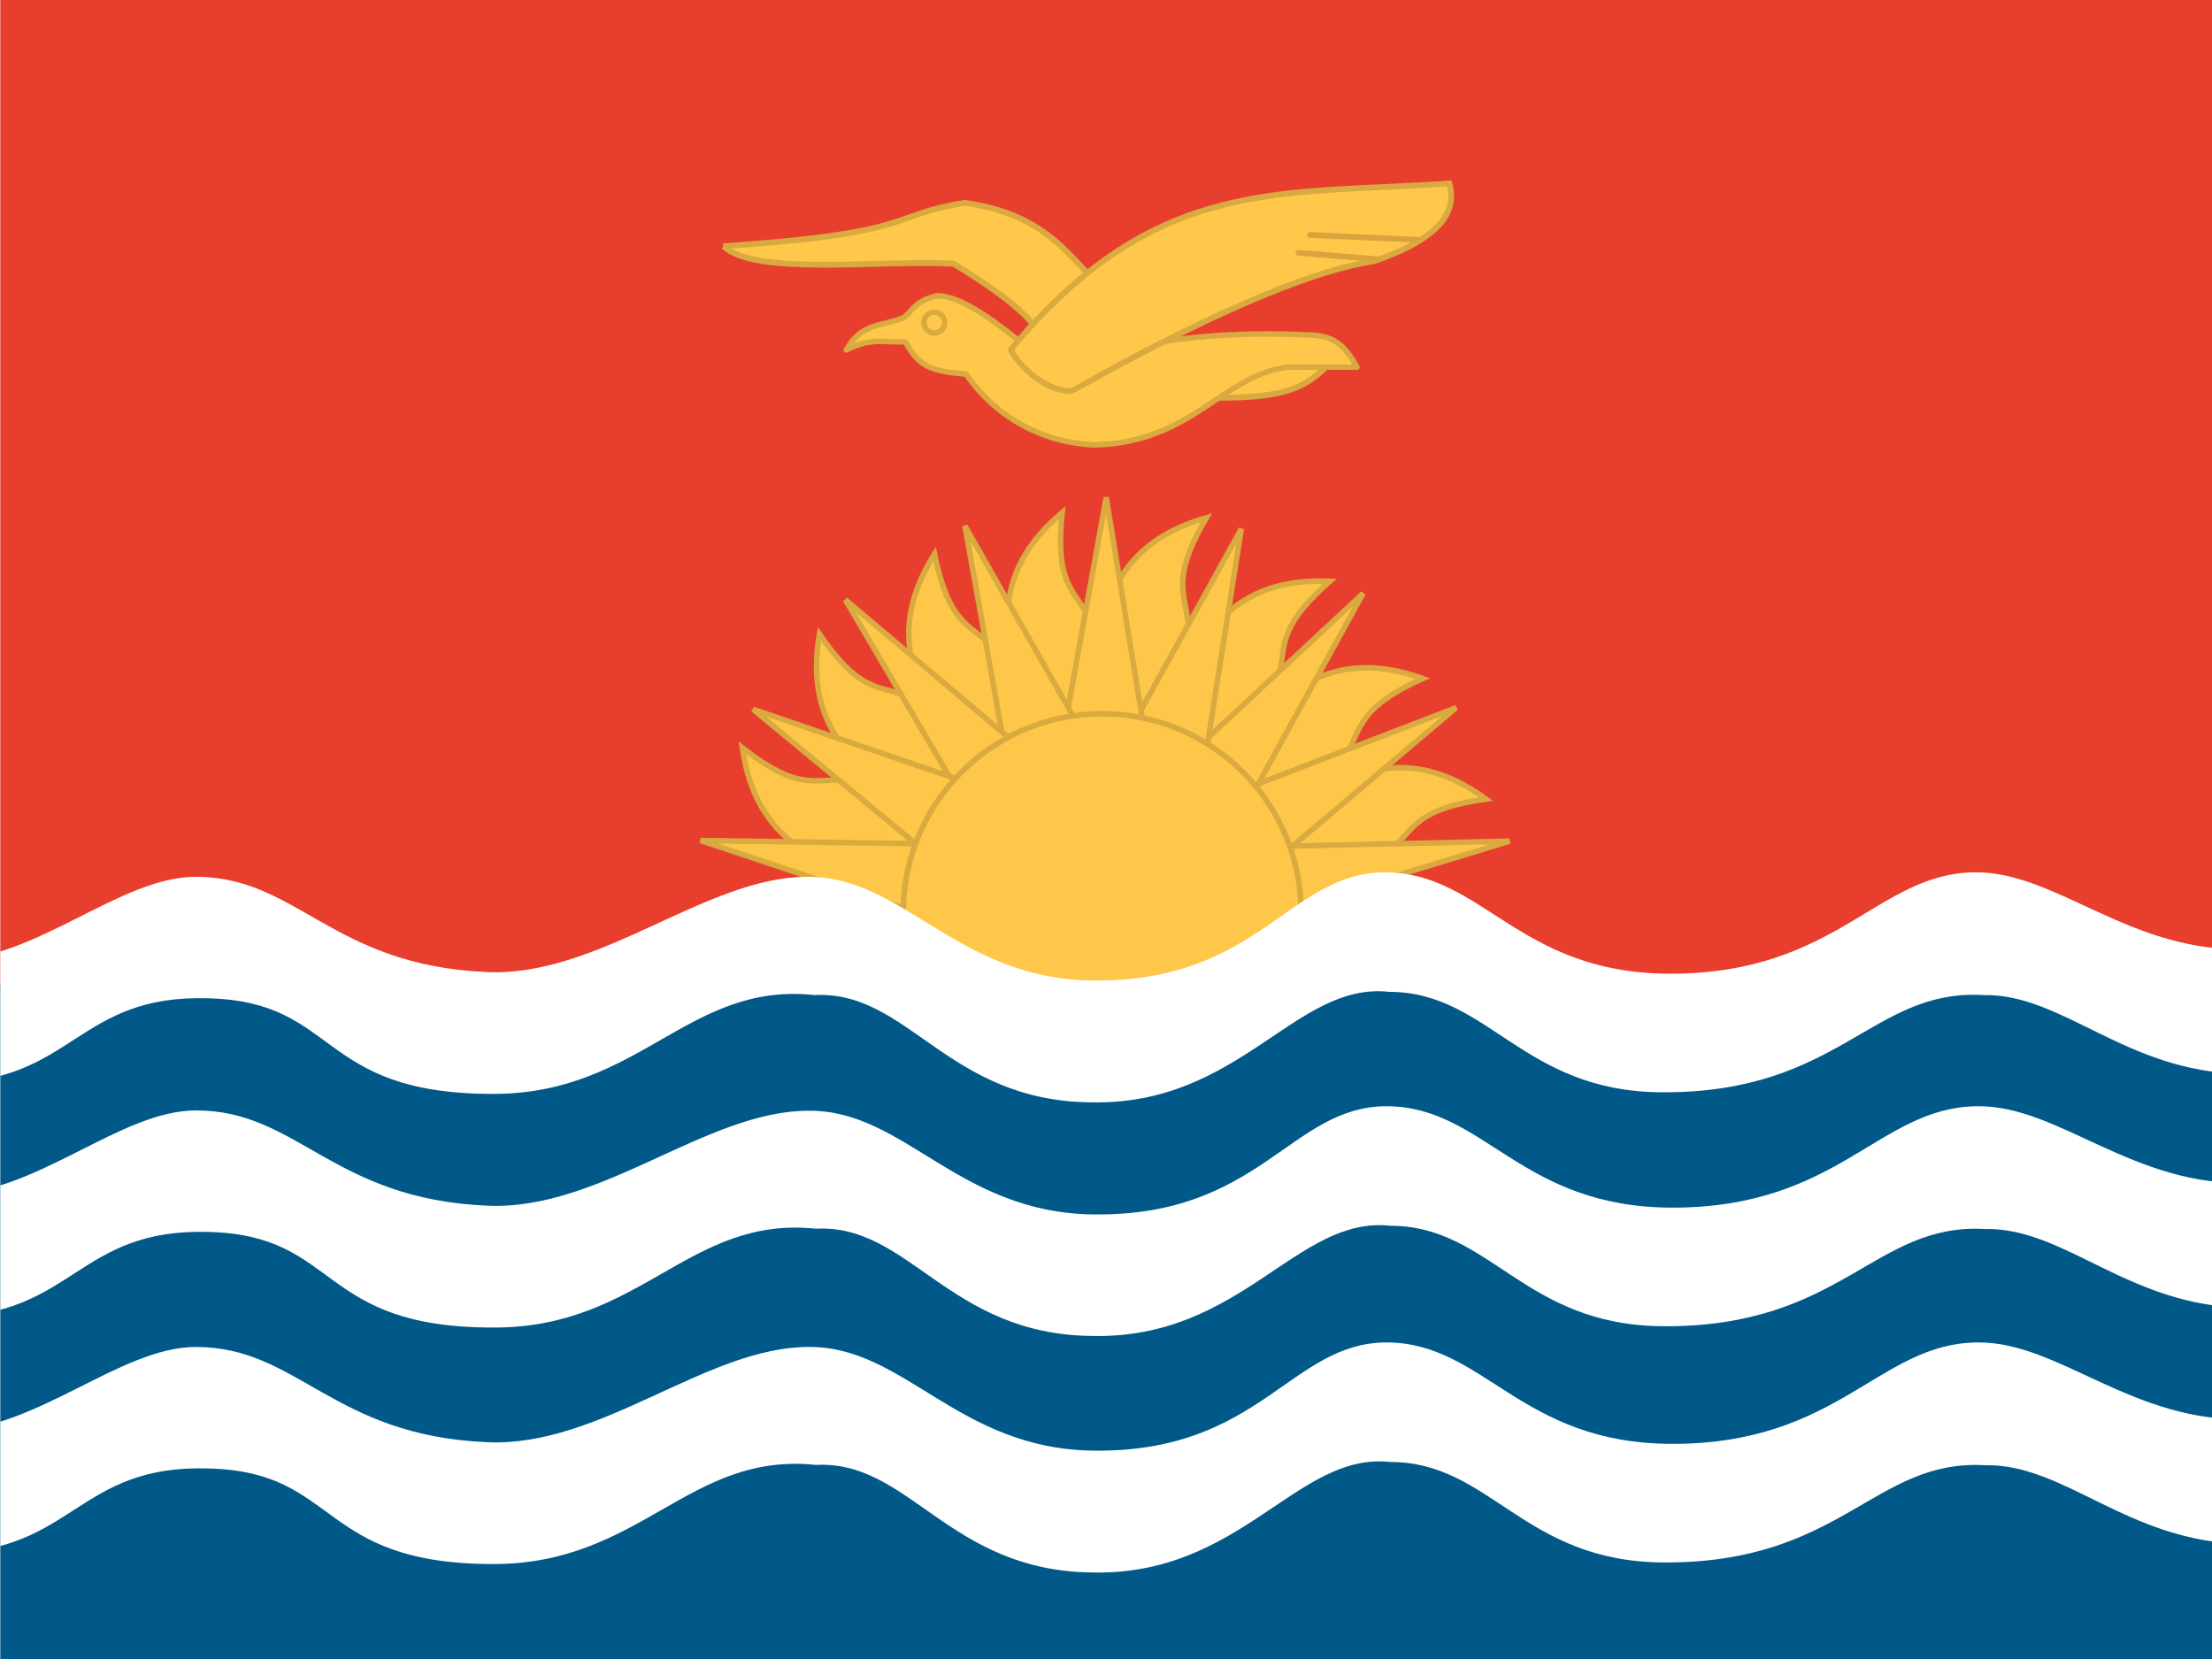
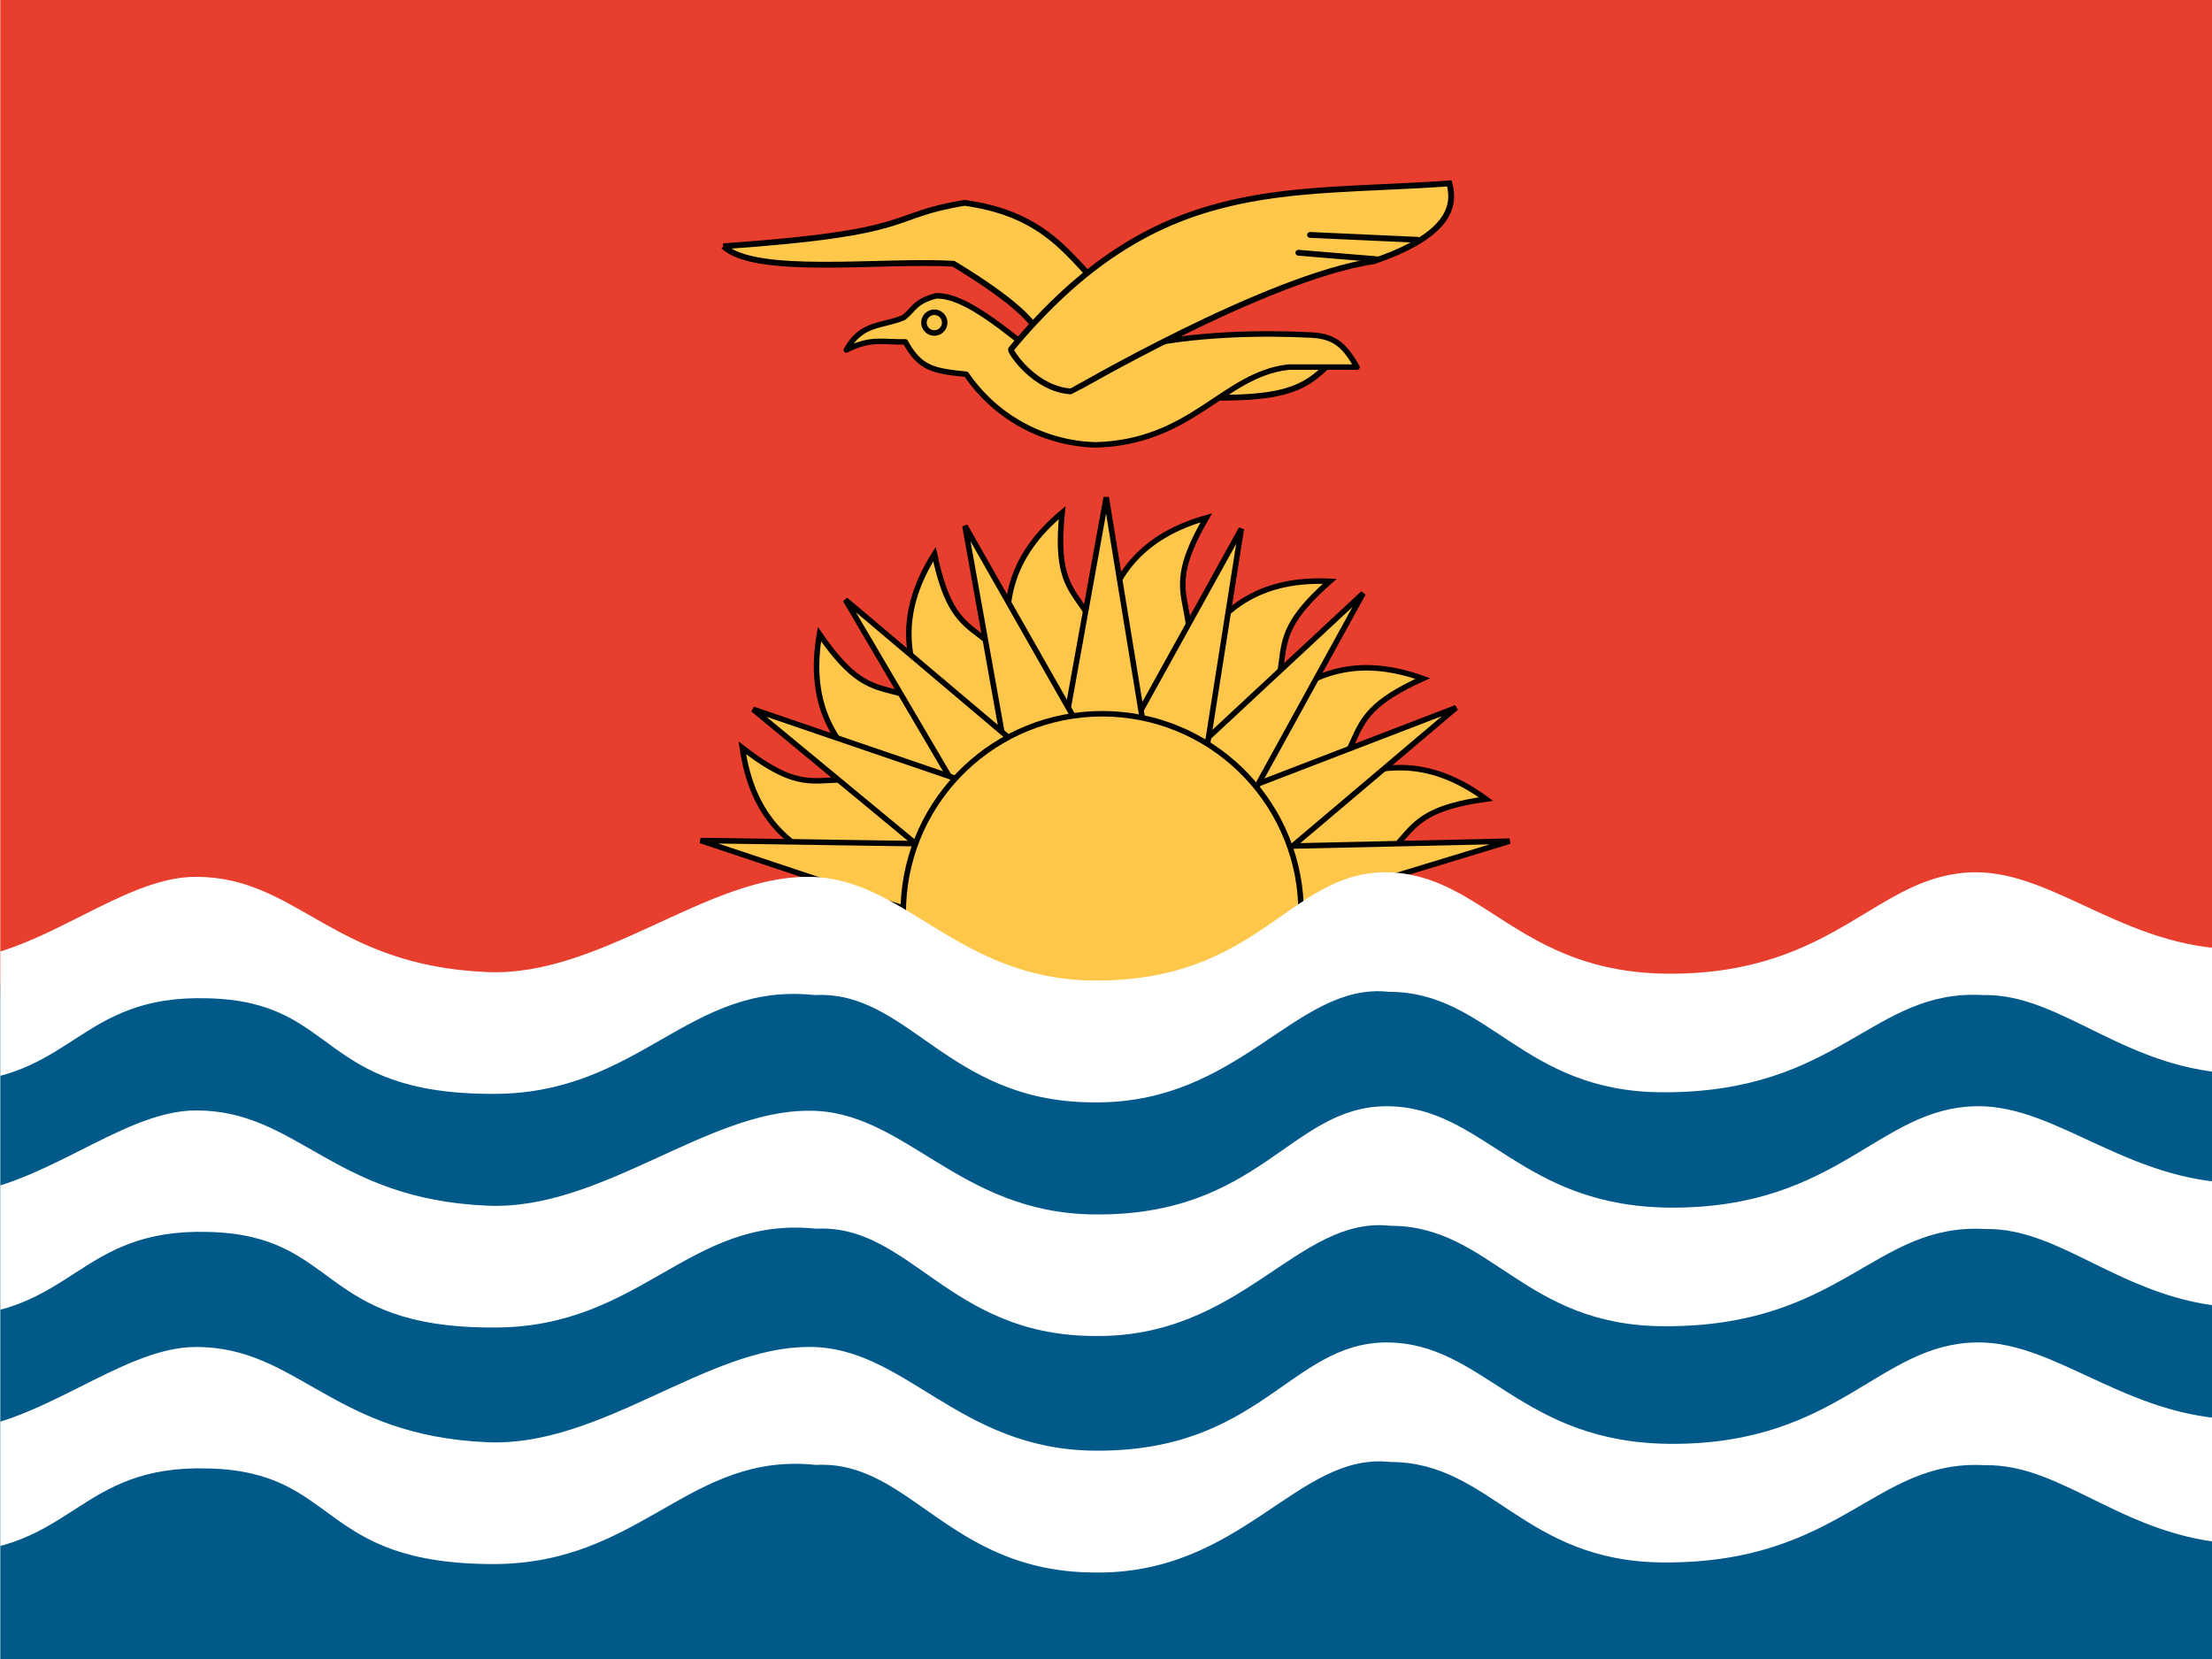
<svg xmlns="http://www.w3.org/2000/svg" id="flag-icons-ki" viewBox="0 0 640 480">
  <defs>
    <clipPath id="ki-a">
      <path fill-opacity=".7" d="M-86.3 0h682.6v512H-86.3z" />
    </clipPath>
  </defs>
  <g clip-path="url(#ki-a)" transform="translate(81)scale(.9375)">
    <path fill="#e73e2d" fill-rule="evenodd" d="M-164.3 0h835.8v306.5h-835.8z" />
-     <path fill="#fec74a" fill-rule="evenodd" stroke="#d8aa3f" stroke-width="1.7" d="M204.3 282.1c-19.4-15.2-55.6-10-61.6-51.3 27.7 21.5 22.7-1.2 64 19.3z" />
-     <path fill="#fec74a" fill-rule="evenodd" stroke="#d8aa3f" stroke-width="1.7" d="M209.5 263.4c-13.9-20.4-50-26.6-43-67.7 19.9 28.9 22 5.7 55.2 37.9z" />
-     <path fill="#fec74a" fill-rule="evenodd" stroke="#d8aa3f" stroke-width="1.7" d="M215.8 250c-5-24.1-36-43.6-13.8-79 7.2 34.4 18 13.8 36.4 56.2z" />
-     <path fill="#fec74a" fill-rule="evenodd" stroke="#d8aa3f" stroke-width="1.7" d="M230.3 237.6c2.7-24.5-20.8-52.6 11.1-79.4-3.6 34.9 13 18.7 17.5 64.6z" />
-     <path fill="#fec74a" fill-rule="evenodd" stroke="#d8aa3f" stroke-width="1.7" d="M243.3 227.7c12.4-21.3 2.5-56.5 42.6-67.9-17.6 30.3 4.2 22.3-10.5 66z" />
-     <path fill="#fec74a" fill-rule="evenodd" stroke="#d8aa3f" stroke-width="1.7" d="M262 230.3c18.6-16.2 20.4-52.8 62-50.9-26.3 23.2-3 22.5-31 59.4z" />
-     <path fill="#fec74a" fill-rule="evenodd" stroke="#d8aa3f" stroke-width="1.7" d="M278.6 239.9c22.5-10.1 34.9-44.5 74.1-30.5-32 14.5-9.5 20.7-47 47.7z" />
-     <path fill="#fec74a" fill-rule="evenodd" stroke="#d8aa3f" stroke-width="1.7" d="M292.5 255c24.4-3.4 46-33 79.7-8.4-34.7 4.9-15 17.1-58.5 32.5z" />
-     <path fill="#fec74a" fill-rule="evenodd" stroke="#d8aa3f" stroke-width="1.7" d="m379.5 259.6-112.1 2.5 4.7 30.2z" />
-     <path fill="#fec74a" fill-rule="evenodd" stroke="#d8aa3f" stroke-width="1.7" d="m363 218.4-103.8 39.9 17.3 33.3z" />
-     <path fill="#fec74a" fill-rule="evenodd" stroke="#d8aa3f" stroke-width="1.7" d="m280.6 280.7 53.7-97.6-82.4 76.7z" />
-     <path fill="#fec74a" fill-rule="evenodd" stroke="#d8aa3f" stroke-width="1.7" d="m279.5 272.6 17.2-109.4-53.8 97.2z" />
-     <path fill="#fec74a" fill-rule="evenodd" stroke="#d8aa3f" stroke-width="1.7" d="m273 263.7-18-110.2-20 110.7z" />
-     <path fill="#fec74a" fill-rule="evenodd" stroke="#d8aa3f" stroke-width="1.7" d="m263.7 254.3-52.3-92 20 111.8z" />
-     <path fill="#fec74a" fill-rule="evenodd" stroke="#d8aa3f" stroke-width="1.7" d="m255.6 253.6-81.1-68.5 57.6 98z" />
-     <path fill="#fec74a" fill-rule="evenodd" stroke="#d8aa3f" stroke-width="1.7" d="m146 218.9 87 71.9 13.4-37.6z" />
-     <path fill="#fec74a" fill-rule="evenodd" stroke="#d8aa3f" stroke-width="1.7" d="m232.1 260.9-102.3-1.5 101.9 34z" />
-     <path fill="#fec74a" fill-rule="evenodd" stroke="#d8aa3f" stroke-width="1.7" d="M315.1 279.2a61.4 61.4 0 1 1-122.7 0 61.4 61.4 0 0 1 122.7 0z" />
+     <path fill="#fec74a" fill-rule="evenodd" stroke="#000" stroke-width="1.7" d="M204.3 282.1c-19.4-15.2-55.6-10-61.6-51.3 27.7 21.5 22.7-1.2 64 19.3z" />
+     <path fill="#fec74a" fill-rule="evenodd" stroke="#000" stroke-width="1.7" d="M209.5 263.4c-13.9-20.4-50-26.6-43-67.7 19.9 28.9 22 5.7 55.2 37.9z" />
+     <path fill="#fec74a" fill-rule="evenodd" stroke="#000" stroke-width="1.7" d="M215.8 250c-5-24.1-36-43.6-13.8-79 7.2 34.4 18 13.8 36.4 56.2z" />
+     <path fill="#fec74a" fill-rule="evenodd" stroke="#000" stroke-width="1.7" d="M230.3 237.6c2.7-24.5-20.8-52.6 11.1-79.4-3.6 34.9 13 18.7 17.5 64.6z" />
+     <path fill="#fec74a" fill-rule="evenodd" stroke="#000" stroke-width="1.7" d="M243.3 227.7c12.4-21.3 2.5-56.5 42.6-67.9-17.6 30.3 4.2 22.3-10.5 66z" />
+     <path fill="#fec74a" fill-rule="evenodd" stroke="#000" stroke-width="1.7" d="M262 230.3c18.6-16.2 20.4-52.8 62-50.9-26.3 23.2-3 22.5-31 59.4z" />
+     <path fill="#fec74a" fill-rule="evenodd" stroke="#000" stroke-width="1.7" d="M278.6 239.9c22.5-10.1 34.9-44.5 74.1-30.5-32 14.5-9.5 20.7-47 47.7z" />
+     <path fill="#fec74a" fill-rule="evenodd" stroke="#000" stroke-width="1.7" d="M292.5 255c24.4-3.4 46-33 79.7-8.4-34.7 4.9-15 17.1-58.5 32.5z" />
+     <path fill="#fec74a" fill-rule="evenodd" stroke="#000" stroke-width="1.7" d="m379.5 259.6-112.1 2.5 4.7 30.2z" />
+     <path fill="#fec74a" fill-rule="evenodd" stroke="#000" stroke-width="1.7" d="m363 218.4-103.8 39.9 17.3 33.3z" />
+     <path fill="#fec74a" fill-rule="evenodd" stroke="#000" stroke-width="1.7" d="m280.6 280.7 53.7-97.6-82.4 76.7z" />
+     <path fill="#fec74a" fill-rule="evenodd" stroke="#000" stroke-width="1.7" d="m279.5 272.6 17.2-109.4-53.8 97.2z" />
+     <path fill="#fec74a" fill-rule="evenodd" stroke="#000" stroke-width="1.7" d="m273 263.7-18-110.2-20 110.7z" />
+     <path fill="#fec74a" fill-rule="evenodd" stroke="#000" stroke-width="1.7" d="m263.7 254.3-52.3-92 20 111.8z" />
+     <path fill="#fec74a" fill-rule="evenodd" stroke="#000" stroke-width="1.7" d="m255.6 253.6-81.1-68.5 57.6 98z" />
+     <path fill="#fec74a" fill-rule="evenodd" stroke="#000" stroke-width="1.7" d="m146 218.9 87 71.9 13.4-37.6z" />
+     <path fill="#fec74a" fill-rule="evenodd" stroke="#000" stroke-width="1.7" d="m232.1 260.9-102.3-1.5 101.9 34z" />
+     <path fill="#fec74a" fill-rule="evenodd" stroke="#000" stroke-width="1.7" d="M315.1 279.2a61.4 61.4 0 1 1-122.7 0 61.4 61.4 0 0 1 122.7 0z" />
    <path fill="#005989" fill-rule="evenodd" d="M-165.1 303.4h839.9V512h-840z" />
    <path fill="#fff" fill-rule="evenodd" d="M-165.6 454c15.6 7.2 38 25.3 62 25.3 40-.3 41-27.4 81.6-26.1 40.7 1 33.3 29.6 88.2 29.5 45.4-.2 60-34.7 99.2-30.6 29-1.5 40.8 32.7 85.3 33.2 46.2 1 63.1-37.3 92-34.1 31 0 41 30.8 84.3 31 55.2.3 64.9-32 99.3-30 24.6-.5 44 23.7 80 24.3 28.6.5 52.7-21.2 69-29l.7-36.8c-17 6.3-42.4 27.1-67.7 27.3-36.6 1.4-59.1-24-84.5-23.7-30.4.3-42.5 31.3-94 31.3-47.2 0-58-31.3-88.4-31.3-29.7.2-38.8 34-90.3 33.4-42-.5-58.3-32.3-88-32-31.5 0-64 30.9-99 29.4-48-2-58.5-29.4-90-29.4-23.5 0-49 25.6-77.3 26-28.2.5-59.9-25.5-62.8-26zm0-73c15.6 7.3 38 25.4 62 25.4 40-.3 41-27.4 81.6-26.2 40.7 1 33.3 29.7 88.2 29.5 45.4 0 60-34.6 99.2-30.5 29-1.5 40.8 32.7 85.3 33.1 46.2 1 63.1-37.2 92-34 31 0 41 30.8 84.3 31 55.2.3 64.9-32 99.3-30 24.6-.5 44 23.7 80 24.3 28.6.5 52.7-21.2 69-29l.7-36.8c-17 6.3-42.4 27-67.7 27.3-36.6 1.3-59.1-24-84.5-23.7-30.4.3-42.5 31.3-94 31.3-47.2 0-58-31.3-88.4-31.3-29.7.2-38.8 34-90.3 33.4-42-.5-58.3-32.3-88-32-31.5 0-64 30.8-99 29.3-48-2-58.5-29.4-90-29.4-23.5 0-49 25.7-77.3 26.1s-59.9-25.5-62.8-26l.4 38.3z" />
    <path fill="#fff" fill-rule="evenodd" d="M-165.6 309c15.6 7.2 38 25.2 61.9 25.2 40-.2 41-27.4 81.6-26.1 40.6 1 33.2 29.6 88.1 29.5 45.3-.1 60-34.7 99-30.5 29-1.5 40.8 32.7 85.3 33.1 46.1 1 63-37.3 92-34.1 30.8 0 41 30.8 84.2 31 55 .3 64.7-32 99.2-30 24.5-.5 43.9 23.7 79.8 24.3 28.7.5 52.7-21.2 69-29l.7-36.8c-17 6.4-42.3 27.1-67.7 27.3-36.4 1.4-59-23.9-84.4-23.7-30.3.3-42.4 31.3-94 31.3-47 0-57.8-31.3-88.2-31.3-29.7.3-38.8 34-90.1 33.4-42-.5-58.3-32.2-88-32-31.5 0-64 30.9-98.8 29.4-48.1-2-58.5-29.4-90-29.4-23.5 0-48.9 25.6-77.2 26-28.2.5-59.8-25.4-62.8-26l.4 38.3z" />
-     <path fill="#ffc84b" fill-rule="evenodd" stroke="#d8aa3f" stroke-width="1.8" d="M136.8 76c61-4.2 50-9.4 74.5-13.4 31 4.3 34.5 23 51.8 34.5 0 0-6.5 22-27.7 18.9-2.9-8.8 10.2-11.6-27.5-34.6-22-1.3-61.3 3.9-71-5.4zm189.3 33.9-44 1.8v10.9c29.7 1 35-3 44-12.7z" />
-     <path fill="#ffc84b" fill-rule="evenodd" stroke="#d8aa3f" stroke-linejoin="round" stroke-width="1.7" d="M174.8 108c7.7-3.9 11.5-2.3 18.2-2.5 4.5 8.3 8.8 9 18.8 10a50 50 0 0 0 39.9 21.8c29.9-.8 39.4-21.7 59.5-24h21.2c-3.5-6-6.3-9.5-14-9.9-15.8-.8-36.2-.4-54 3.6l-25.1 6.3c-7.4-3.6-25.3-22.4-36.8-22-6.7 1.8-6.7 4.1-10 6.7-6.5 2.8-13 1.4-17.7 10z" />
-     <path fill="#ffc84b" fill-rule="evenodd" stroke="#d8aa3f" stroke-width="1.7" d="M205.1 99a3.2 3.2 0 1 1-6.3 0 3.2 3.2 0 0 1 6.3 0z" />
-     <path fill="#ffc84b" fill-rule="evenodd" stroke="#d8aa3f" stroke-width="1.8" d="M225.6 107.8c44.9-54.1 84.1-47.5 135.3-51.2 1.7 6.3 1 15.7-23.3 24-33.4 5-93.1 40.2-93.4 40.2-11.1-.6-18.9-12.2-18.6-13z" />
-     <path fill="none" stroke="#d9a43e" stroke-linecap="round" stroke-width="1.8" d="M317.9 72.5 351 74m-36.7 4 24.1 2" />
+     <path fill="#ffc84b" fill-rule="evenodd" stroke="#000" stroke-width="1.8" d="M136.8 76c61-4.2 50-9.4 74.5-13.4 31 4.3 34.5 23 51.8 34.5 0 0-6.5 22-27.7 18.9-2.9-8.8 10.2-11.6-27.5-34.6-22-1.3-61.3 3.9-71-5.4zm189.3 33.9-44 1.8v10.9c29.7 1 35-3 44-12.7z" />
+     <path fill="#ffc84b" fill-rule="evenodd" stroke="#000" stroke-linejoin="round" stroke-width="1.7" d="M174.8 108c7.7-3.9 11.5-2.3 18.2-2.5 4.5 8.3 8.8 9 18.8 10a50 50 0 0 0 39.9 21.8c29.9-.8 39.4-21.7 59.5-24h21.2c-3.5-6-6.3-9.5-14-9.9-15.8-.8-36.2-.4-54 3.6l-25.1 6.3c-7.4-3.6-25.3-22.4-36.8-22-6.7 1.8-6.7 4.1-10 6.7-6.5 2.8-13 1.4-17.7 10z" />
+     <path fill="#ffc84b" fill-rule="evenodd" stroke="#000" stroke-width="1.7" d="M205.1 99a3.2 3.2 0 1 1-6.3 0 3.2 3.2 0 0 1 6.3 0z" />
+     <path fill="#ffc84b" fill-rule="evenodd" stroke="#000" stroke-width="1.8" d="M225.6 107.8c44.9-54.1 84.1-47.5 135.3-51.2 1.7 6.3 1 15.7-23.3 24-33.4 5-93.1 40.2-93.4 40.2-11.1-.6-18.9-12.2-18.6-13z" />
+     <path fill="none" stroke="#000" stroke-linecap="round" stroke-width="1.8" d="M317.9 72.5 351 74m-36.7 4 24.1 2" />
  </g>
</svg>
